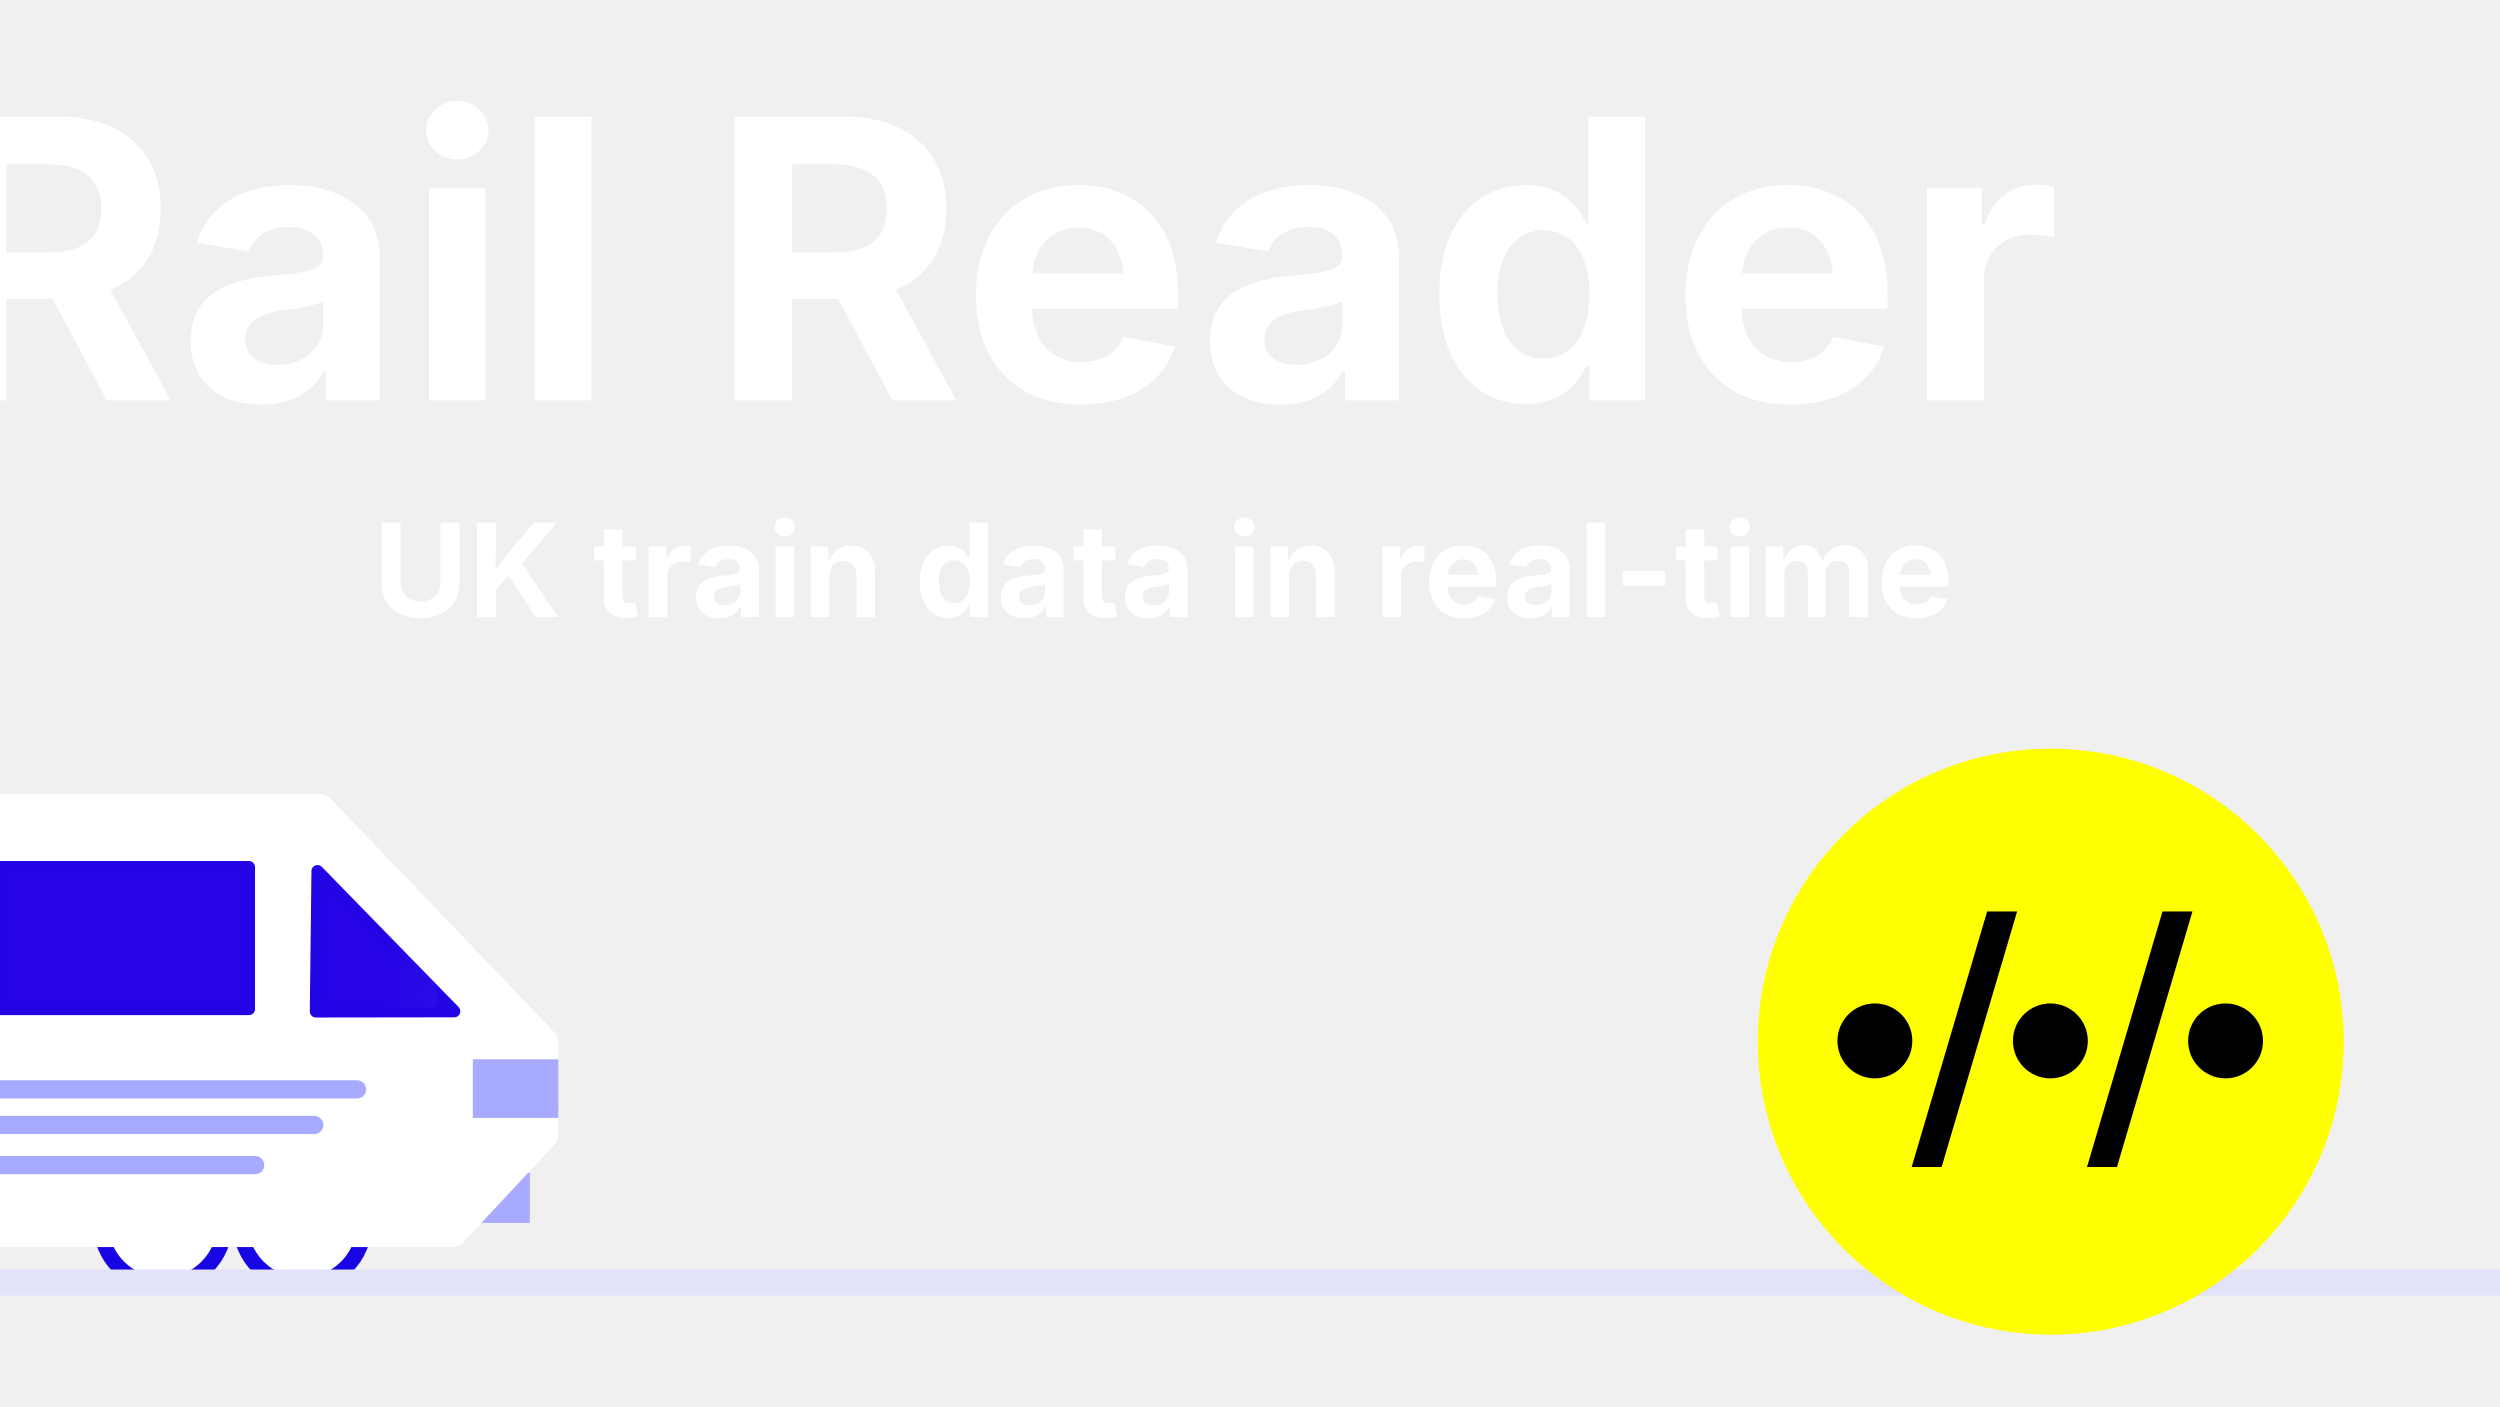
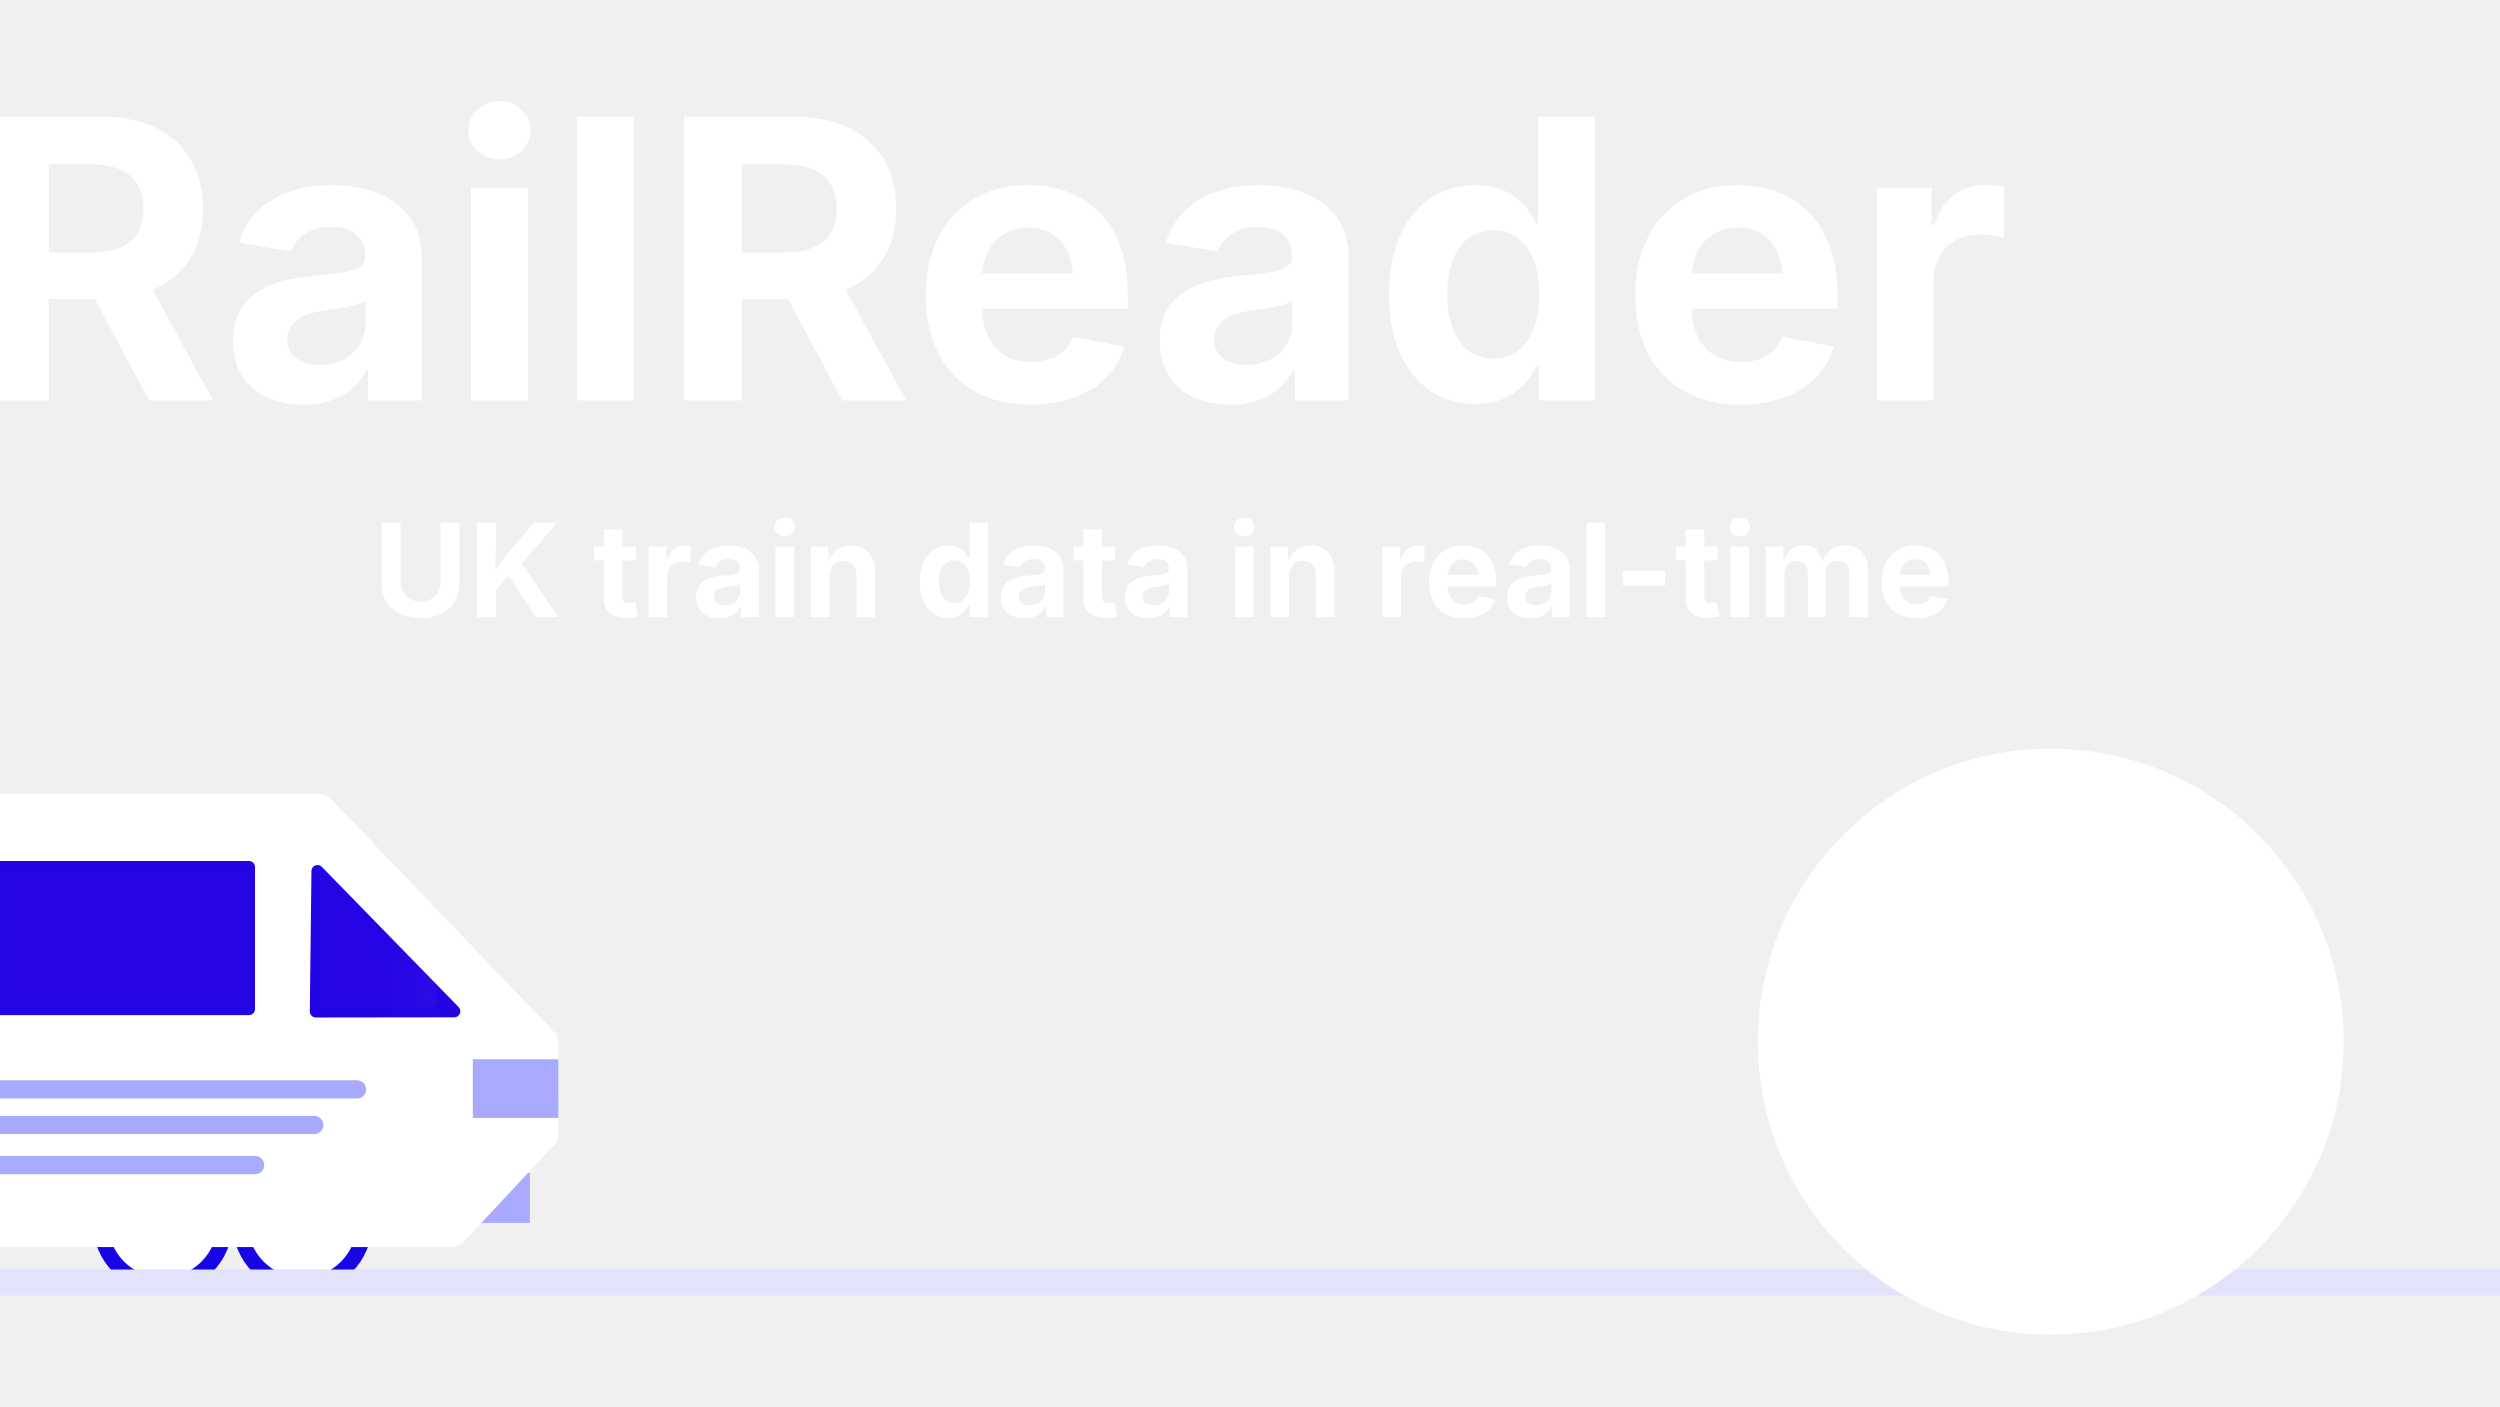
<svg xmlns="http://www.w3.org/2000/svg" xmlns:xlink="http://www.w3.org/1999/xlink" width="3840" height="2160" viewBox="0 0 3840 2160" version="1.1" id="svg1" xml:space="preserve">
  <defs id="defs1">
    <pattern xlink:href="#pattern219" preserveAspectRatio="xMidYMid" id="pattern220" patternTransform="matrix(1.347395,0,0,0.9788736,-3678.6,1447.274)" />
    <linearGradient id="swatch94">
      <stop style="stop-color:#e2e2fa;stop-opacity:1;" offset="0" id="stop94" />
    </linearGradient>
    <linearGradient id="swatch93">
      <stop style="stop-color:#031ca8;stop-opacity:1;" offset="0" id="stop93" />
    </linearGradient>
    <linearGradient id="swatch92">
      <stop style="stop-color:#041a82;stop-opacity:1;" offset="0" id="stop92" />
    </linearGradient>
    <linearGradient id="swatch19">
      <stop style="stop-color:#031ca8;stop-opacity:1;" offset="0" id="stop19" />
    </linearGradient>
    <linearGradient id="swatch18">
      <stop style="stop-color:#031ca8;stop-opacity:1;" offset="0" id="stop18" />
    </linearGradient>
    <linearGradient id="swatch17">
      <stop style="stop-color:#031ca8;stop-opacity:1;" offset="0" id="stop17" />
    </linearGradient>
    <linearGradient id="swatch16">
      <stop style="stop-color:#031ca8;stop-opacity:1;" offset="0" id="stop16" />
    </linearGradient>
    <linearGradient id="swatch15">
      <stop style="stop-color:#031ca8;stop-opacity:1;" offset="0" id="stop15" />
    </linearGradient>
    <linearGradient id="swatch14">
      <stop style="stop-color:#1705e3;stop-opacity:1;" offset="0" id="stop14" />
    </linearGradient>
    <linearGradient id="swatch13">
      <stop style="stop-color:#a7aaff;stop-opacity:1;" offset="0" id="stop13" />
    </linearGradient>
    <linearGradient id="swatch12">
      <stop style="stop-color:#a7aaff;stop-opacity:1;" offset="0" id="stop12" />
    </linearGradient>
    <linearGradient id="swatch7">
      <stop style="stop-color:#a7aaff;stop-opacity:1;" offset="0" id="stop11" />
    </linearGradient>
    <linearGradient id="swatch3">
      <stop style="stop-color:#a7aaff;stop-opacity:1;" offset="0" id="stop3" />
    </linearGradient>
    <linearGradient id="linearGradient338">
      <stop style="stop-color:#ffffff;stop-opacity:0;" offset="0" id="stop615" />
      <stop style="stop-color:#ffffff;stop-opacity:0;" offset="0.154" id="stop617" />
      <stop style="stop-color:#ffffff;stop-opacity:0.75;" offset="0.684" id="stop618" />
      <stop style="stop-color:#ffffff;stop-opacity:0.75;" offset="1" id="stop338" />
    </linearGradient>
    <linearGradient id="linearGradient26">
      <stop style="stop-color:#ffffff;stop-opacity:1;" offset="0" id="stop26" />
      <stop style="stop-color:#041a82;stop-opacity:0;" offset="1" id="stop27" />
    </linearGradient>
    <mask maskUnits="userSpaceOnUse" id="mask28">
      <rect style="fill:url(#linearGradient29);fill-opacity:1;stroke:none;stroke-width:15;stroke-linecap:butt;stroke-dasharray:none;stroke-opacity:1" id="rect28" width="725.05" height="217.256" x="0" y="315.28" />
    </mask>
    <linearGradient xlink:href="#linearGradient26" id="linearGradient29" gradientUnits="userSpaceOnUse" x1="0" y1="423.908" x2="725.05" y2="423.908" />
    <linearGradient xlink:href="#swatch3" id="linearGradient3" x1="132.677" y1="432.903" x2="156.615" y2="432.903" gradientUnits="userSpaceOnUse" gradientTransform="translate(2.480442,2.5595509e-5)" />
    <linearGradient xlink:href="#swatch3" id="linearGradient11" x1="-35.116" y1="429.988" x2="99.942" y2="429.988" gradientUnits="userSpaceOnUse" gradientTransform="translate(0,3.175)" />
    <linearGradient xlink:href="#swatch3" id="linearGradient12" x1="-33.141" y1="441.739" x2="85.827" y2="441.739" gradientUnits="userSpaceOnUse" gradientTransform="translate(0,3.175)" />
    <linearGradient xlink:href="#swatch3" id="linearGradient13" x1="-34.692" y1="454.968" x2="66.316" y2="454.968" gradientUnits="userSpaceOnUse" gradientTransform="translate(0,3.175)" />
    <linearGradient xlink:href="#swatch14" id="linearGradient17" x1="55.864" y1="477.29" x2="101.917" y2="477.29" gradientUnits="userSpaceOnUse" />
    <linearGradient xlink:href="#swatch14" id="linearGradient18" x1="9.811" y1="477.29" x2="55.864" y2="477.29" gradientUnits="userSpaceOnUse" />
    <meshgradient id="meshgradient98" gradientUnits="userSpaceOnUse" x="0" y="0" type="coons" gradientTransform="matrix(3.779528,0,0,3.779528,-1.750448,0)">
      <meshrow id="meshrow328">
        <meshpatch id="meshpatch328">
          <stop path="c 338.667,-3.00768e-05  677.331,3.90259e-05  1016,3.90259e-05" style="stop-color:#6800eb;stop-opacity:1" id="stop328" />
          <stop path="c 0,190.5  -2.27374e-13,381  -2.27374e-13,571.5" style="stop-color:#6402ff;stop-opacity:1" id="stop329" />
          <stop path="c -338.667,0  -677.333,0  -1016,0" style="stop-color:#0007cb;stop-opacity:1" id="stop330" />
          <stop path="c 0,-190.5  0.002,-381  2.27374e-13,-571.5" style="stop-color:#0007e4;stop-opacity:1" id="stop331" />
        </meshpatch>
      </meshrow>
    </meshgradient>
    <pattern patternUnits="userSpaceOnUse" width="143.835" height="160" patternTransform="translate(3664,1654)" preserveAspectRatio="xMidYMid" id="pattern219">
      <rect style="fill:#ffffff;fill-opacity:1;stroke:none;stroke-width:37.362;stroke-linecap:round;stroke-dasharray:none;stroke-opacity:1" id="rect45" width="143.835" height="160" x="4.5474735e-13" y="0" />
    </pattern>
    <linearGradient xlink:href="#swatch14" id="linearGradient1950" gradientUnits="userSpaceOnUse" gradientTransform="matrix(1.095132,0,0,1.095132,-96.51344,-41.86547)" x1="865.997" y1="420.565" x2="885.973" y2="420.565" />
    <linearGradient xlink:href="#swatch3" id="linearGradient2000" gradientUnits="userSpaceOnUse" gradientTransform="matrix(0.7733779,0,0,0.8561528,29.53509,98.31993)" x1="132.677" y1="432.903" x2="156.615" y2="432.903" />
    <mask maskUnits="userSpaceOnUse" id="mask619">
      <rect style="display:inline;fill:url(#linearGradient620);fill-opacity:1;stroke:none;stroke-width:12.411;stroke-linecap:square;stroke-linejoin:miter;stroke-dasharray:none;stroke-opacity:1" id="rect620" width="3758.876" height="1075.231" x="3566.633" y="1267.124" />
    </mask>
    <linearGradient xlink:href="#linearGradient338" id="linearGradient620" gradientUnits="userSpaceOnUse" gradientTransform="matrix(3.699825,0,0,6.660744,3566.633,-997.5287)" x1="-6.0602531e-05" y1="420.714" x2="1015.961" y2="420.714" />
  </defs>
  <g id="layer1">
    <rect style="display:inline;fill:url(#meshgradient98);fill-opacity:1;stroke:none;stroke-width:1;stroke-linecap:square" id="rect2" width="3840" height="2160" x="-1.75" y="0" />
    <g id="g344" transform="matrix(4.65436,0,0,4.65436,97.1917,-342.8171)">
      <circle style="fill:#ffffff;fill-opacity:1;stroke:url(#linearGradient18);stroke-width:5;stroke-linecap:square;stroke-linejoin:miter;stroke-dasharray:none;stroke-opacity:1" id="circle1" cx="32.837" cy="477.29" r="20.526" />
      <circle style="fill:#ffffff;fill-opacity:1;stroke:url(#linearGradient17);stroke-width:5;stroke-linecap:square;stroke-linejoin:miter;stroke-dasharray:none;stroke-opacity:1" id="path342" cx="78.89" cy="477.29" r="20.526" />
      <rect style="display:inline;fill:url(#linearGradient2000);stroke:none;stroke-width:2.856;stroke-linecap:round;stroke-linejoin:round;stroke-dasharray:none;stroke-opacity:1;paint-order:normal" id="rect3-4" width="21.822" height="16.564" x="132.145" y="460.669" />
      <path style="fill:#ffffff;fill-opacity:1;stroke:#ffffff;stroke-width:8.594;stroke-linecap:round;stroke-linejoin:round;stroke-dasharray:none;stroke-opacity:1" d="M -32.928,480.901 H 128.638 l 30.435,-32.537 0.043,-30.923 -74.166,-77.442 H -30.683 Z" id="path343" />
      <path style="fill:#2604e6;fill-opacity:1;stroke:#2204e5;stroke-width:4;stroke-linecap:round;stroke-linejoin:round;stroke-dasharray:none;stroke-opacity:1;paint-order:normal" d="m 83.901,361.127 -0.547,46.324 45.669,-0.065 z" id="path349" />
      <rect style="fill:#2604e6;fill-opacity:1;stroke:#2204e5;stroke-width:4;stroke-linecap:round;stroke-linejoin:round;stroke-dasharray:none;stroke-opacity:1" id="rect350" width="82.16" height="46.855" x="-20.882" y="359.802" ry="0" />
      <path style="fill:none;fill-opacity:1;stroke:url(#linearGradient11);stroke-width:6;stroke-linecap:round;stroke-linejoin:round;stroke-dasharray:none;stroke-opacity:1;paint-order:normal" d="M -32.116,433.163 H 96.942" id="path1" />
      <path style="fill:none;fill-opacity:1;stroke:url(#linearGradient12);stroke-width:6;stroke-linecap:round;stroke-linejoin:round;stroke-dasharray:none;stroke-opacity:1;paint-order:normal" d="M -30.141,444.914 H 82.827" id="path1-3" />
      <path style="fill:none;fill-opacity:1;stroke:url(#linearGradient13);stroke-width:6;stroke-linecap:round;stroke-linejoin:round;stroke-dasharray:none;stroke-opacity:1;paint-order:normal" d="M -31.692,458.143 H 63.316" id="path1-3-6" />
      <rect style="display:inline;fill:url(#linearGradient3);stroke:none;stroke-width:3.51;stroke-linecap:round;stroke-linejoin:round;stroke-dasharray:none;stroke-opacity:1;paint-order:normal" id="rect3" width="28.216" height="19.347" x="135.158" y="423.23" />
    </g>
    <g id="g1951">
      <path style="fill:none;fill-opacity:1;stroke:#e2e2fa;stroke-width:40;stroke-linecap:square;stroke-linejoin:miter;stroke-dasharray:none;stroke-opacity:1" d="M 0,1970 H 3840" id="path341" />
      <path style="display:none;fill:#ffffff;fill-opacity:1;stroke:#e2e2fa;stroke-width:20;stroke-linecap:round;stroke-dasharray:none;stroke-opacity:1" d="m 42.263,1970 v 35.861" id="path1951" />
      <use x="0" y="0" xlink:href="#path1951" id="use1951" />
      <use x="0" y="0" xlink:href="#path1951" transform="translate(240)" id="use1952" />
      <use x="0" y="0" xlink:href="#path1951" transform="translate(480)" id="use1953" />
      <use x="0" y="0" xlink:href="#path1951" transform="translate(720)" id="use1954" />
      <use x="0" y="0" xlink:href="#path1951" transform="translate(960)" id="use1955" />
      <use x="0" y="0" xlink:href="#path1951" transform="translate(1200)" id="use1956" />
      <use x="0" y="0" xlink:href="#path1951" transform="translate(1440)" id="use1957" />
      <use x="0" y="0" xlink:href="#path1951" transform="translate(1680)" id="use1958" />
      <use x="0" y="0" xlink:href="#path1951" transform="translate(1920)" id="use1959" />
      <use x="0" y="0" xlink:href="#path1951" transform="translate(2160)" id="use1960" />
      <use x="0" y="0" xlink:href="#path1951" transform="translate(2400)" id="use1961" />
      <use x="0" y="0" xlink:href="#path1951" transform="translate(2640)" id="use1962" />
      <use x="0" y="0" xlink:href="#path1951" transform="translate(2880)" id="use1963" />
      <use x="0" y="0" xlink:href="#path1951" transform="translate(3120)" id="use1964" />
      <use x="0" y="0" xlink:href="#path1951" transform="translate(3360)" id="use1965" />
      <use x="0" y="0" xlink:href="#path1951" transform="translate(3600)" id="use1966" />
      <use x="0" y="0" xlink:href="#path1951" transform="translate(3840)" id="use1967" />
    </g>
    <g id="g296" style="display:inline;fill:#ffffff;fill-opacity:1;stroke:none;stroke-width:0;stroke-dasharray:none" mask="url(#mask619)" transform="matrix(1.021582,0,0,1.021582,-3643.608,-275.2746)">
      <rect style="display:inline;fill:url(#pattern220);fill-opacity:1;stroke:none;stroke-width:0;stroke-dasharray:none" width="156.62" height="156.62" x="-3678.6" y="1447.274" id="rect220" transform="scale(-1,1)" ry="8.971" />
      <use x="0" y="0" xlink:href="#rect220" id="use440" />
      <use x="0" y="0" xlink:href="#rect220" transform="translate(0,181.679)" id="use441" />
      <use x="0" y="0" xlink:href="#rect220" transform="translate(0,363.3579)" id="use442" />
      <use x="0" y="0" xlink:href="#rect220" transform="translate(0,545.0369)" id="use443" />
      <use x="0" y="0" xlink:href="#rect220" transform="translate(181.679)" id="use444" />
      <use x="0" y="0" xlink:href="#rect220" transform="translate(181.679,181.679)" id="use445" />
      <use x="0" y="0" xlink:href="#rect220" transform="translate(181.679,363.3579)" id="use446" />
      <use x="0" y="0" xlink:href="#rect220" transform="translate(181.679,545.0369)" id="use447" />
      <use x="0" y="0" xlink:href="#rect220" transform="translate(363.358)" id="use448" />
      <use x="0" y="0" xlink:href="#rect220" transform="translate(363.358,181.679)" id="use449" />
      <use x="0" y="0" xlink:href="#rect220" transform="translate(363.358,363.3579)" id="use450" />
      <use x="0" y="0" xlink:href="#rect220" transform="translate(363.358,545.0369)" id="use451" />
      <use x="0" y="0" xlink:href="#rect220" transform="translate(545.037)" id="use452" />
      <use x="0" y="0" xlink:href="#rect220" transform="translate(545.037,181.679)" id="use453" />
      <use x="0" y="0" xlink:href="#rect220" transform="translate(545.037,363.3579)" id="use454" />
      <use x="0" y="0" xlink:href="#rect220" transform="translate(545.037,545.0369)" id="use455" />
      <use x="0" y="0" xlink:href="#rect220" transform="translate(726.7159)" id="use456" />
      <use x="0" y="0" xlink:href="#rect220" transform="translate(726.7159,181.679)" id="use457" />
      <use x="0" y="0" xlink:href="#rect220" transform="translate(726.7159,363.3579)" id="use458" />
      <use x="0" y="0" xlink:href="#rect220" transform="translate(726.7159,545.0369)" id="use459" />
      <use x="0" y="0" xlink:href="#rect220" transform="translate(908.3949)" id="use460" />
      <use x="0" y="0" xlink:href="#rect220" transform="translate(908.3949,181.679)" id="use461" />
      <use x="0" y="0" xlink:href="#rect220" transform="translate(908.3949,363.3579)" id="use462" />
      <use x="0" y="0" xlink:href="#rect220" transform="translate(908.3949,545.0369)" id="use463" />
      <use x="0" y="0" xlink:href="#rect220" transform="translate(1090.074)" id="use464" />
      <use x="0" y="0" xlink:href="#rect220" transform="translate(1090.074,181.679)" id="use465" />
      <use x="0" y="0" xlink:href="#rect220" transform="translate(1090.074,363.3579)" id="use466" />
      <use x="0" y="0" xlink:href="#rect220" transform="translate(1090.074,545.0369)" id="use467" />
      <use x="0" y="0" xlink:href="#rect220" transform="translate(1271.753)" id="use468" />
      <use x="0" y="0" xlink:href="#rect220" transform="translate(1271.753,181.679)" id="use469" />
      <use x="0" y="0" xlink:href="#rect220" transform="translate(1271.753,363.3579)" id="use470" />
      <use x="0" y="0" xlink:href="#rect220" transform="translate(1271.753,545.0369)" id="use471" />
      <use x="0" y="0" xlink:href="#rect220" transform="translate(1453.432)" id="use472" />
      <use x="0" y="0" xlink:href="#rect220" transform="translate(1453.432,181.679)" id="use473" />
      <use x="0" y="0" xlink:href="#rect220" transform="translate(1453.432,363.3579)" id="use474" />
      <use x="0" y="0" xlink:href="#rect220" transform="translate(1453.432,545.0369)" id="use475" />
      <use x="0" y="0" xlink:href="#rect220" transform="translate(1635.111)" id="use476" />
      <use x="0" y="0" xlink:href="#rect220" transform="translate(1635.111,181.679)" id="use477" />
      <use x="0" y="0" xlink:href="#rect220" transform="translate(1635.111,363.3579)" id="use478" />
      <use x="0" y="0" xlink:href="#rect220" transform="translate(1635.111,545.0369)" id="use479" />
      <use x="0" y="0" xlink:href="#rect220" transform="translate(1816.79)" id="use480" />
      <use x="0" y="0" xlink:href="#rect220" transform="translate(1816.79,181.679)" id="use481" />
      <use x="0" y="0" xlink:href="#rect220" transform="translate(1816.79,363.3579)" id="use482" />
      <use x="0" y="0" xlink:href="#rect220" transform="translate(1816.79,545.0369)" id="use483" />
      <use x="0" y="0" xlink:href="#rect220" transform="translate(1998.469)" id="use484" />
      <use x="0" y="0" xlink:href="#rect220" transform="translate(1998.469,181.679)" id="use485" />
      <use x="0" y="0" xlink:href="#rect220" transform="translate(1998.469,363.3579)" id="use486" />
      <use x="0" y="0" xlink:href="#rect220" transform="translate(1998.469,545.0369)" id="use487" />
      <use x="0" y="0" xlink:href="#rect220" transform="translate(2180.148)" id="use488" />
      <use x="0" y="0" xlink:href="#rect220" transform="translate(2180.148,181.679)" id="use489" />
      <use x="0" y="0" xlink:href="#rect220" transform="translate(2180.148,363.3579)" id="use490" />
      <use x="0" y="0" xlink:href="#rect220" transform="translate(2180.148,545.0369)" id="use491" />
      <use x="0" y="0" xlink:href="#rect220" transform="translate(2361.827)" id="use492" />
      <use x="0" y="0" xlink:href="#rect220" transform="translate(2361.827,181.679)" id="use493" />
      <use x="0" y="0" xlink:href="#rect220" transform="translate(2361.827,363.3579)" id="use494" />
      <use x="0" y="0" xlink:href="#rect220" transform="translate(2361.827,545.0369)" id="use495" />
      <use x="0" y="0" xlink:href="#rect220" transform="translate(2543.506)" id="use496" />
      <use x="0" y="0" xlink:href="#rect220" transform="translate(2543.506,181.679)" id="use497" />
      <use x="0" y="0" xlink:href="#rect220" transform="translate(2543.506,363.3579)" id="use498" />
      <use x="0" y="0" xlink:href="#rect220" transform="translate(2543.506,545.0369)" id="use499" />
      <use x="0" y="0" xlink:href="#rect220" transform="translate(2725.185)" id="use500" />
      <use x="0" y="0" xlink:href="#rect220" transform="translate(2725.185,181.679)" id="use501" />
      <use x="0" y="0" xlink:href="#rect220" transform="translate(2725.185,363.3579)" id="use502" />
      <use x="0" y="0" xlink:href="#rect220" transform="translate(2725.185,545.0369)" id="use503" />
      <use x="0" y="0" xlink:href="#rect220" transform="translate(2906.864)" id="use504" />
      <use x="0" y="0" xlink:href="#rect220" transform="translate(2906.864,181.679)" id="use505" />
      <use x="0" y="0" xlink:href="#rect220" transform="translate(2906.864,363.3579)" id="use506" />
      <use x="0" y="0" xlink:href="#rect220" transform="translate(2906.864,545.0369)" id="use507" />
      <use x="0" y="0" xlink:href="#rect220" transform="translate(3088.543)" id="use508" />
      <use x="0" y="0" xlink:href="#rect220" transform="translate(3088.543,181.679)" id="use509" />
      <use x="0" y="0" xlink:href="#rect220" transform="translate(3088.543,363.3579)" id="use510" />
      <use x="0" y="0" xlink:href="#rect220" transform="translate(3088.543,545.0369)" id="use511" />
      <use x="0" y="0" xlink:href="#rect220" transform="translate(3270.222)" id="use512" />
      <use x="0" y="0" xlink:href="#rect220" transform="translate(3270.222,181.679)" id="use513" />
      <use x="0" y="0" xlink:href="#rect220" transform="translate(3270.222,363.3579)" id="use514" />
      <use x="0" y="0" xlink:href="#rect220" transform="translate(3270.222,545.0369)" id="use515" />
      <use x="0" y="0" xlink:href="#rect220" transform="translate(3451.901)" id="use516" />
      <use x="0" y="0" xlink:href="#rect220" transform="translate(3451.901,181.679)" id="use517" />
      <use x="0" y="0" xlink:href="#rect220" transform="translate(3451.901,363.3579)" id="use518" />
      <use x="0" y="0" xlink:href="#rect220" transform="translate(3451.901,545.0369)" id="use519" />
      <use x="0" y="0" xlink:href="#rect220" transform="translate(3633.58)" id="use520" />
      <use x="0" y="0" xlink:href="#rect220" transform="translate(3633.58,181.679)" id="use521" />
      <use x="0" y="0" xlink:href="#rect220" transform="translate(3633.58,363.3579)" id="use522" />
      <use x="0" y="0" xlink:href="#rect220" transform="translate(3633.58,545.0369)" id="use523" />
      <use x="0" y="0" xlink:href="#rect220" transform="translate(3815.259)" id="use524" />
      <use x="0" y="0" xlink:href="#rect220" transform="translate(3815.259,181.679)" id="use525" />
      <use x="0" y="0" xlink:href="#rect220" transform="translate(3815.259,363.3579)" id="use526" />
      <use x="0" y="0" xlink:href="#rect220" transform="translate(3815.259,545.0369)" id="use527" />
    </g>
    <g id="g297" transform="matrix(5.378067,0,0,5.380558,-1490.226,-664.7125)" style="display:inline;opacity:1">
-       <ellipse style="display:inline;fill:#ffff00;fill-opacity:1;stroke:none;stroke-width:0.99;stroke-linecap:square;stroke-dasharray:none;stroke-opacity:1" id="path25" cx="862.806" cy="420.907" rx="83.673" ry="83.634" />
-       <path style="fill:#000000;fill-opacity:1;stroke:none;stroke-width:16.338;stroke-linecap:round;stroke-linejoin:round;stroke-opacity:1" d="m 3052.256,1400.008 h 46.037 l -115.967,392.538 h -46.037 z" id="path3" transform="matrix(0.1859404,0,0,0.1858543,277.0933,123.5397)" />
-       <path style="display:inline;opacity:1;fill:#000000;fill-opacity:1;stroke:none;stroke-width:3.037;stroke-linecap:round;stroke-linejoin:round;stroke-opacity:1" d="m 894.711,383.737 h 8.56 l -21.563,72.955 h -8.56 z" id="path3-5" />
-       <circle style="fill:#000000;fill-opacity:1;stroke:none;stroke-width:3.037;stroke-linecap:round;stroke-linejoin:round;stroke-opacity:1" id="path4" r="10.695" cy="420.689" cx="812.565" />
-       <circle style="display:inline;opacity:1;fill:#000000;fill-opacity:1;stroke:none;stroke-width:3.037;stroke-linecap:round;stroke-linejoin:round;stroke-opacity:1" id="path4-0" r="10.695" cy="420.689" cx="862.688" />
-       <circle style="display:inline;opacity:1;fill:#000000;fill-opacity:1;stroke:none;stroke-width:3.037;stroke-linecap:round;stroke-linejoin:round;stroke-opacity:1" id="path4-0-6" r="10.695" cy="420.689" cx="912.723" />
-       <text xml:space="preserve" style="display:none;opacity:1;font-style:normal;font-variant:normal;font-weight:600;font-stretch:normal;font-size:139.017px;line-height:1;font-family:'Adwaita Sans';-inkscape-font-specification:'Adwaita Sans Semi-Bold';text-align:end;letter-spacing:0px;writing-mode:lr-tb;direction:ltr;text-anchor:end;fill:url(#linearGradient1950);fill-opacity:1;stroke:none;stroke-width:16.427;stroke-linecap:butt;stroke-dasharray:none;stroke-opacity:1" x="862.806" y="473.038" id="text296">
+       <g id="g1" style="display:none">
+         <ellipse style="display:inline;fill:#ffff00;fill-opacity:1;stroke:none;stroke-width:0.99;stroke-linecap:square;stroke-dasharray:none;stroke-opacity:1" id="path25" cx="862.806" cy="420.907" rx="83.673" ry="83.634" />
+         <path style="fill:#000000;fill-opacity:1;stroke:none;stroke-width:16.338;stroke-linecap:round;stroke-linejoin:round;stroke-opacity:1" d="m 3052.256,1400.008 h 46.037 l -115.967,392.538 h -46.037 z" id="path3" transform="matrix(0.1859404,0,0,0.1858543,277.0933,123.5397)" />
+         <path style="display:inline;opacity:1;fill:#000000;fill-opacity:1;stroke:none;stroke-width:3.037;stroke-linecap:round;stroke-linejoin:round;stroke-opacity:1" d="m 894.711,383.737 h 8.56 l -21.563,72.955 h -8.56 z" id="path3-5" />
+         <circle style="fill:#000000;fill-opacity:1;stroke:none;stroke-width:3.037;stroke-linecap:round;stroke-linejoin:round;stroke-opacity:1" id="path4" r="10.695" cy="420.689" cx="812.565" />
+         <circle style="display:inline;opacity:1;fill:#000000;fill-opacity:1;stroke:none;stroke-width:3.037;stroke-linecap:round;stroke-linejoin:round;stroke-opacity:1" id="path4-0" r="10.695" cy="420.689" cx="862.688" />
+         <circle style="display:inline;opacity:1;fill:#000000;fill-opacity:1;stroke:none;stroke-width:3.037;stroke-linecap:round;stroke-linejoin:round;stroke-opacity:1" id="path4-0-6" r="10.695" cy="420.689" cx="912.723" />
+       </g>
+       <ellipse style="display:inline;opacity:1;fill:#ffffff;fill-opacity:1;stroke:none;stroke-width:0.99;stroke-linecap:square;stroke-dasharray:none;stroke-opacity:1" id="ellipse1" cx="862.806" cy="420.907" rx="83.673" ry="83.634" />
+       <text xml:space="preserve" style="font-style:normal;font-variant:normal;font-weight:600;font-stretch:normal;font-size:139.017px;line-height:1;font-family:'Adwaita Sans';-inkscape-font-specification:'Adwaita Sans Semi-Bold';text-align:end;letter-spacing:0px;writing-mode:lr-tb;direction:ltr;text-anchor:end;display:inline;opacity:1;fill:url(#linearGradient1950);fill-opacity:1;stroke:none;stroke-width:16.427;stroke-linecap:butt;stroke-dasharray:none;stroke-opacity:1" x="862.806" y="473.038" id="text296">
        <tspan id="tspan296" style="font-style:normal;font-variant:normal;font-weight:bold;font-stretch:normal;font-size:139.017px;font-family:'Adwaita Mono';-inkscape-font-specification:'Adwaita Mono Bold';text-align:center;text-anchor:middle;fill:url(#linearGradient1950);stroke-width:16.427" x="0" y="0">i</tspan>
      </text>
    </g>
    <text xml:space="preserve" style="font-size:200px;line-height:1;font-family:'3270 Nerd Font Mono';-inkscape-font-specification:'3270 Nerd Font Mono';text-align:center;letter-spacing:0px;writing-mode:lr-tb;direction:ltr;text-anchor:middle;display:inline;fill:#ffffff;fill-opacity:1;stroke:#e2e2fa;stroke-width:0.265;stroke-linecap:square" x="1916.777" y="947.902" id="text2">
      <tspan id="tspan2" style="font-style:normal;font-variant:normal;font-weight:bold;font-stretch:normal;font-size:200px;font-family:Inter;-inkscape-font-specification:'Inter Bold';text-align:center;text-anchor:middle;fill:#ffffff;fill-opacity:1;stroke-width:0.265" x="1916.777" y="947.902">UK train data in real-time</tspan>
    </text>
-     <text xml:space="preserve" style="font-size:600px;line-height:1;font-family:'3270 Nerd Font Mono';-inkscape-font-specification:'3270 Nerd Font Mono';text-align:end;letter-spacing:0px;writing-mode:lr-tb;direction:ltr;text-anchor:end;display:inline;fill:#ffffff;fill-opacity:1;stroke:#e2e2fa;stroke-width:0.265;stroke-linecap:square" x="1913.994" y="615.464" id="text1">
-       <tspan id="tspan1" style="font-style:normal;font-variant:normal;font-weight:bold;font-stretch:normal;font-size:600px;font-family:Inter;-inkscape-font-specification:'Inter Bold';text-align:center;text-anchor:middle;fill:#ffffff;fill-opacity:1;stroke-width:0.265" x="1913.994" y="615.464">Rail Reader</tspan>
+     <text xml:space="preserve" style="font-size:600px;line-height:1;font-family:'3270 Nerd Font Mono';-inkscape-font-specification:'3270 Nerd Font Mono';text-align:end;letter-spacing:0px;writing-mode:lr-tb;direction:ltr;text-anchor:end;display:inline;fill:#ffffff;fill-opacity:1;stroke:#e2e2fa;stroke-width:0.265;stroke-linecap:square" x="1907.842" y="615.464" id="text1">
+       <tspan id="tspan1" style="font-style:normal;font-variant:normal;font-weight:bold;font-stretch:normal;font-size:600px;font-family:Inter;-inkscape-font-specification:'Inter Bold';text-align:center;text-anchor:middle;fill:#ffffff;fill-opacity:1;stroke-width:0.265" x="1907.842" y="615.464">RailReader</tspan>
    </text>
  </g>
</svg>
